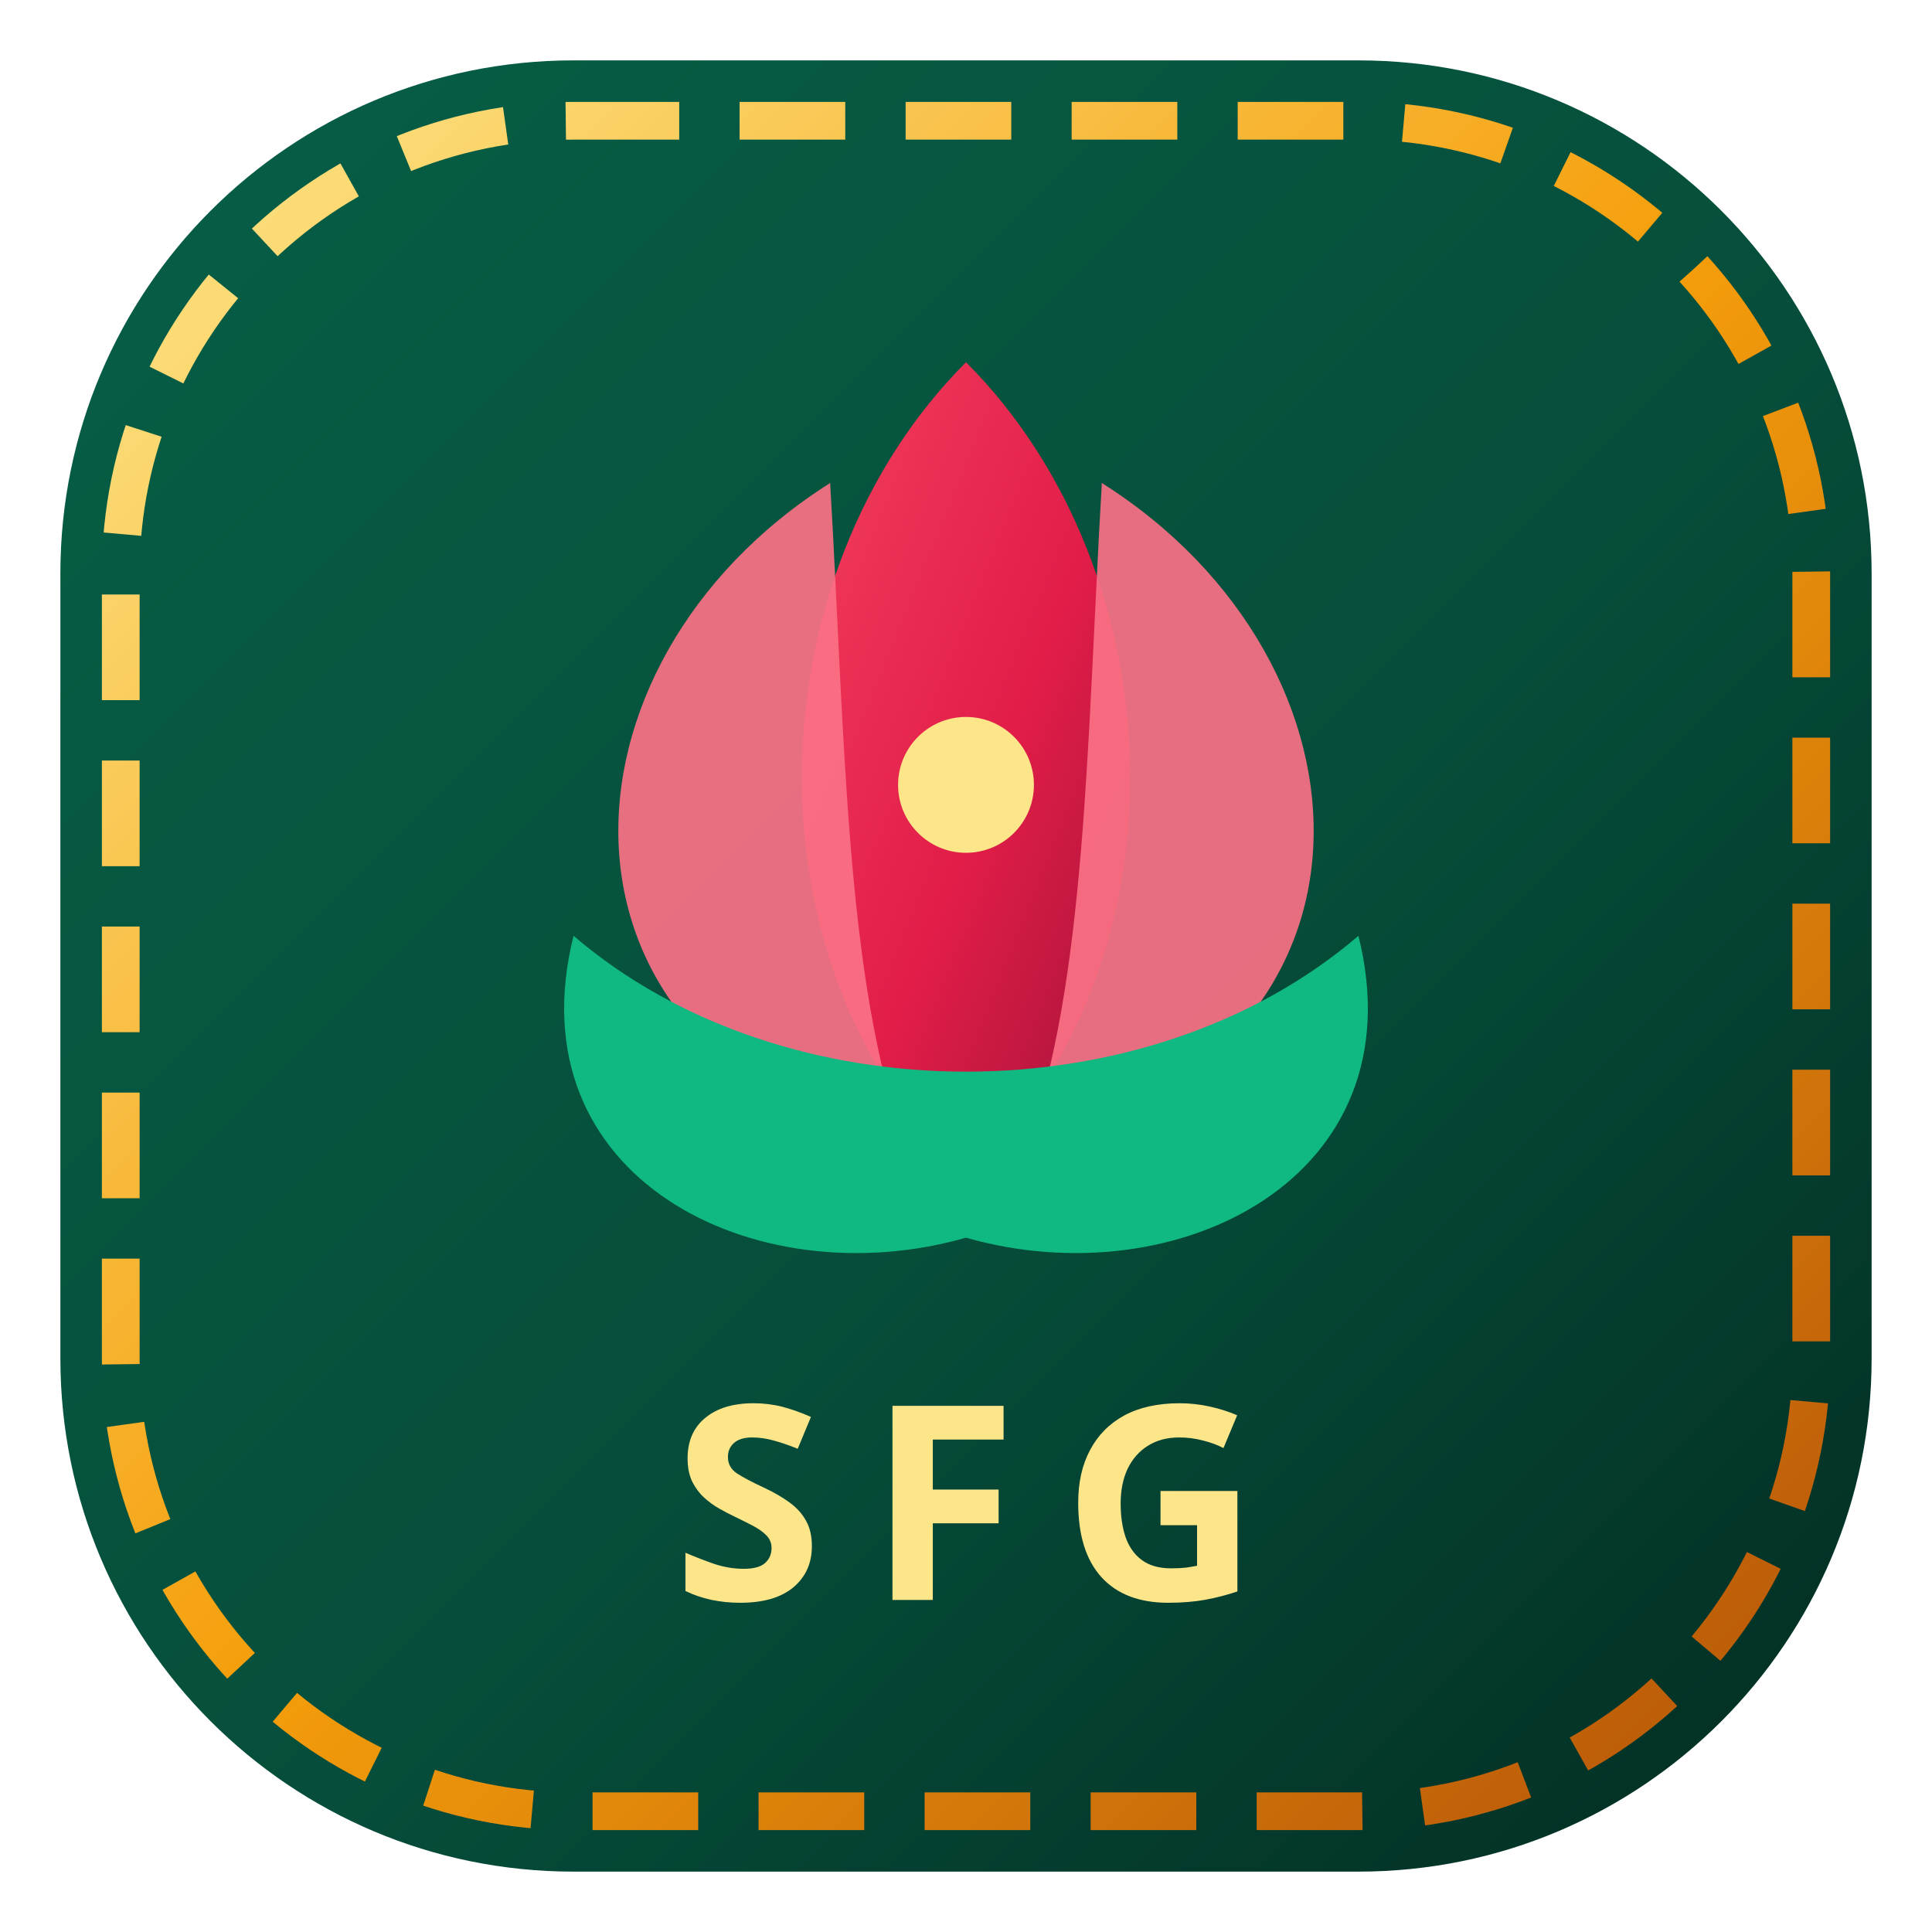
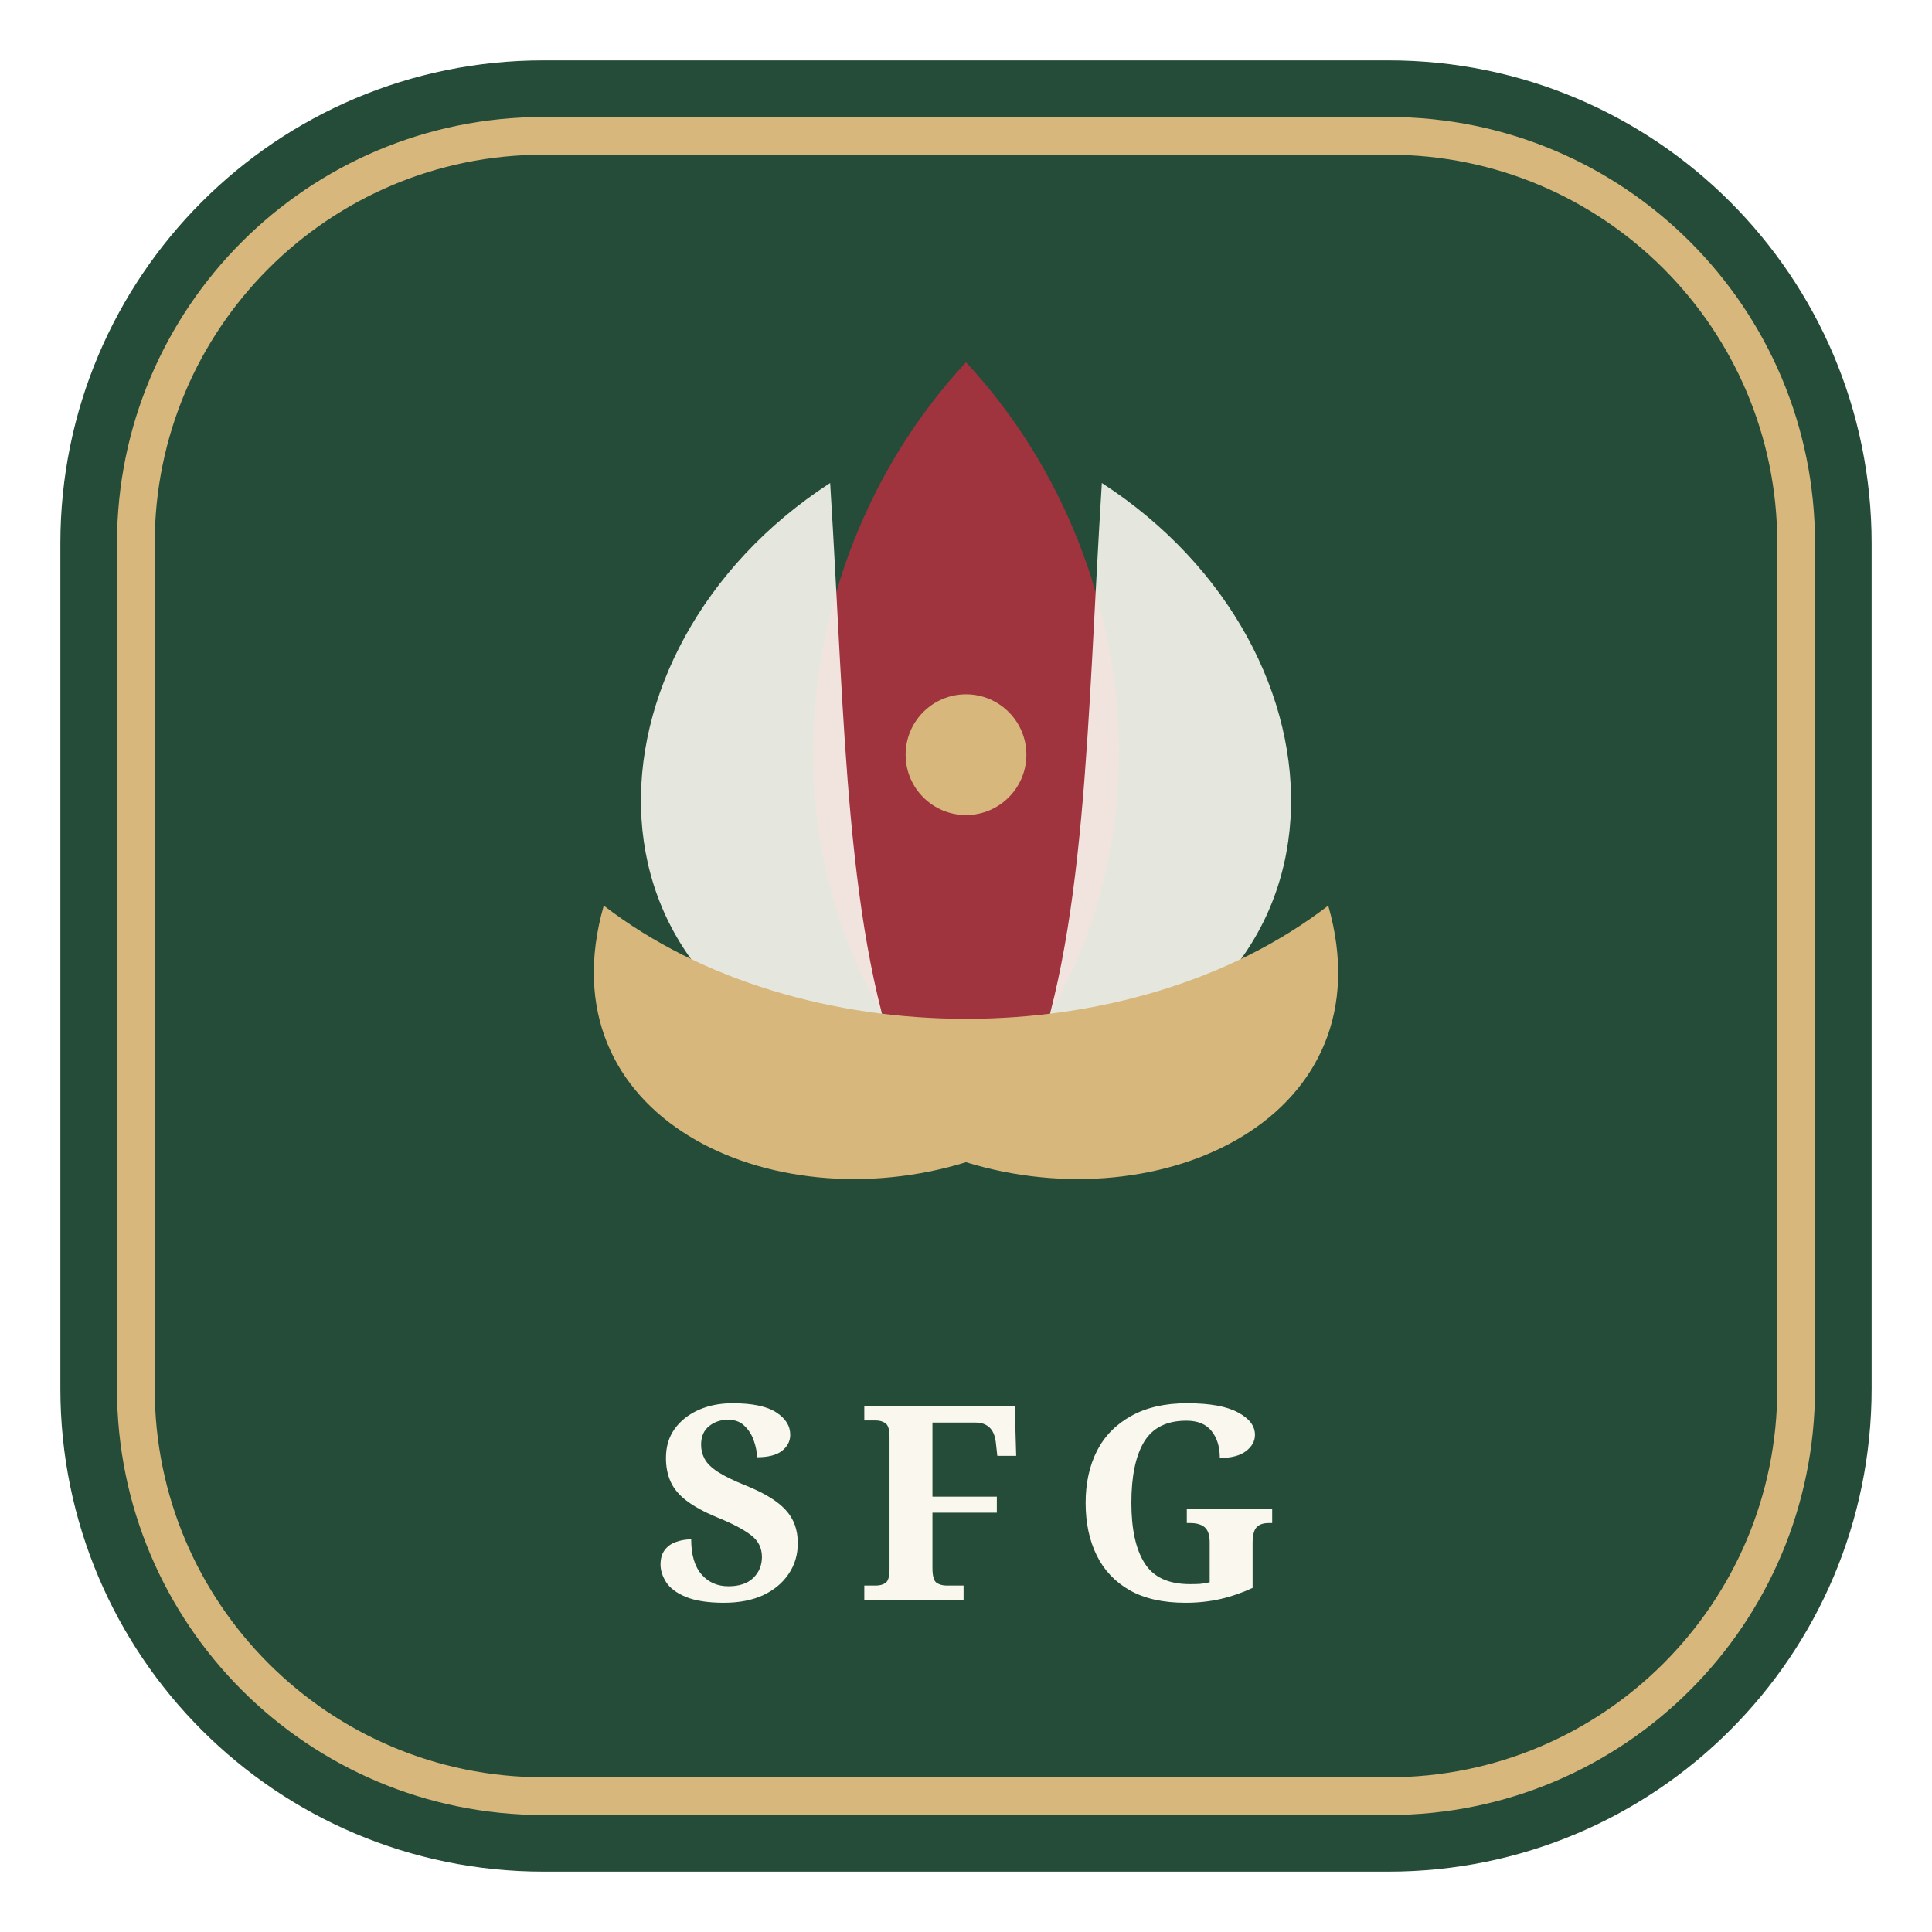
<svg xmlns="http://www.w3.org/2000/svg" viewBox="0 0 128 128" width="128" height="128">
-   <defs>
-     <linearGradient id="emeraldBg" x1="0%" y1="0%" x2="100%" y2="100%">
-       <stop offset="0%" stop-color="#065F46" />
-       <stop offset="55%" stop-color="#064E3B" />
-       <stop offset="100%" stop-color="#022C22" />
-     </linearGradient>
-     <linearGradient id="royalRed" x1="0%" y1="0%" x2="100%" y2="100%">
-       <stop offset="0%" stop-color="#F43F5E" />
-       <stop offset="55%" stop-color="#E11D48" />
-       <stop offset="100%" stop-color="#9F1239" />
-     </linearGradient>
-     <linearGradient id="goldRim" x1="0%" y1="0%" x2="100%" y2="100%">
-       <stop offset="0%" stop-color="#FDE68A" />
-       <stop offset="50%" stop-color="#F59E0B" />
-       <stop offset="100%" stop-color="#B45309" />
-     </linearGradient>
-   </defs>
-   <rect x="4" y="4" width="120" height="120" rx="34" fill="url(#emeraldBg)" />
-   <rect x="8" y="8" width="112" height="112" rx="30" fill="none" stroke="url(#goldRim)" stroke-width="2.5" stroke-dasharray="7,4" />
-   <g transform="translate(64, 54)">
-     <path d="M 0,-30 C 14,-16 15,10 0,24 C -15,10 -14,-16 0,-30 Z" fill="url(#royalRed)" />
-     <path d="M -9,-22 C -28,-10 -29,16 -4,22 C -8,11 -8,-5 -9,-22 Z" fill="#FB7185" opacity="0.92" />
-     <path d="M 9,-22 C 28,-10 29,16 4,22 C 8,11 8,-5 9,-22 Z" fill="#FB7185" opacity="0.92" />
-     <path d="M -26,8 C -30,24 -14,32 0,28 C 14,32 30,24 26,8 C 12,20 -12,20 -26,8 Z" fill="#10B981" />
-     <circle cx="0" cy="-2" r="4.5" fill="#FDE68A" />
+   <rect x="4" y="4" width="120" height="120" rx="32" fill="#244C38" />
+   <rect x="9" y="9" width="110" height="110" rx="27" fill="none" stroke="#D7B77C" stroke-width="2.5" />
+   <g transform="translate(64, 52)">
+     <path d="M 0,-28 C 13,-14 14,9 0,22 C -14,9 -13,-14 0,-28 Z" fill="#9F333E" />
+     <path d="M -9,-20 C -26,-9 -27,15 -4,20 C -8,10 -8,-4 -9,-20 Z" fill="#FAF7EF" opacity="0.9" />
+     <path d="M 9,-20 C 26,-9 27,15 4,20 C 8,10 8,-4 9,-20 Z" fill="#FAF7EF" opacity="0.9" />
+     <path d="M -24,8 C -28,22 -13,29 0,25 C 13,29 28,22 24,8 C 11,18 -11,18 -24,8 Z" fill="#D7B77C" />
+     <circle cx="0" cy="-2" r="4" fill="#D7B77C" />
  </g>
-   <text x="64" y="106" text-anchor="middle" font-family="system-ui, sans-serif" font-weight="800" font-size="18" letter-spacing="3" fill="#FDE68A">SFG</text>
+   <text x="64" y="106" text-anchor="middle" font-family="Georgia, serif" font-weight="700" font-size="18" letter-spacing="3" fill="#FAF7EF">SFG</text>
</svg>
